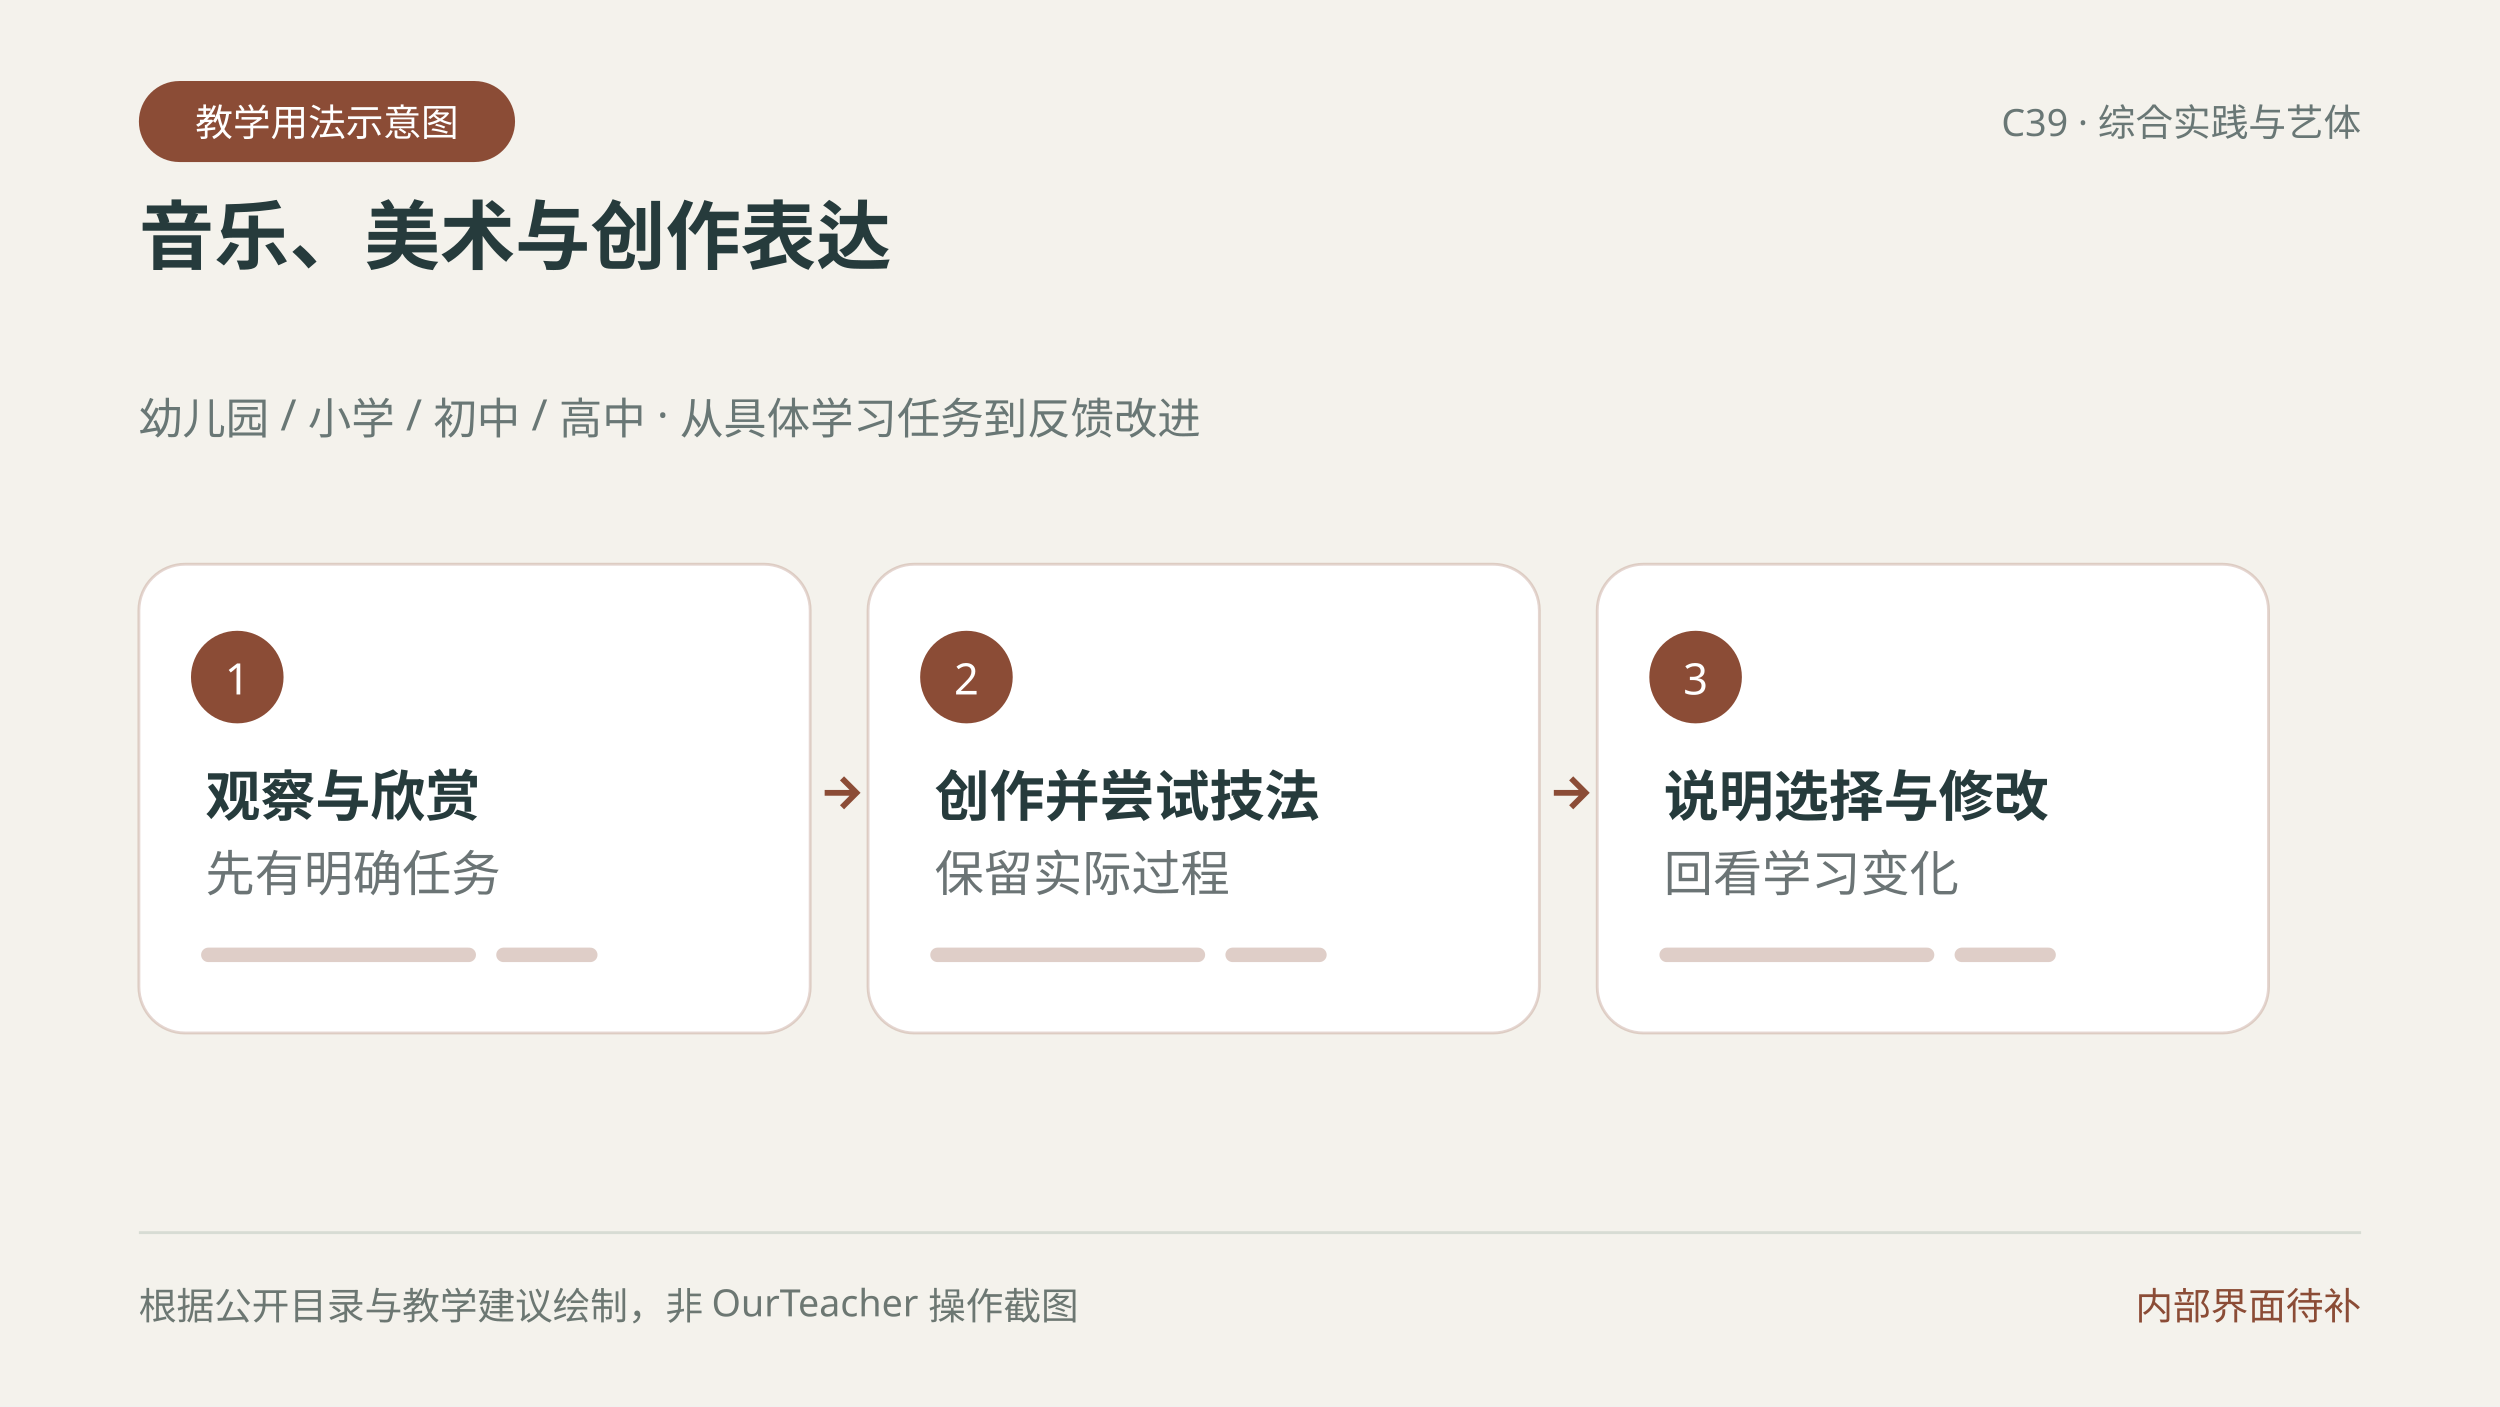
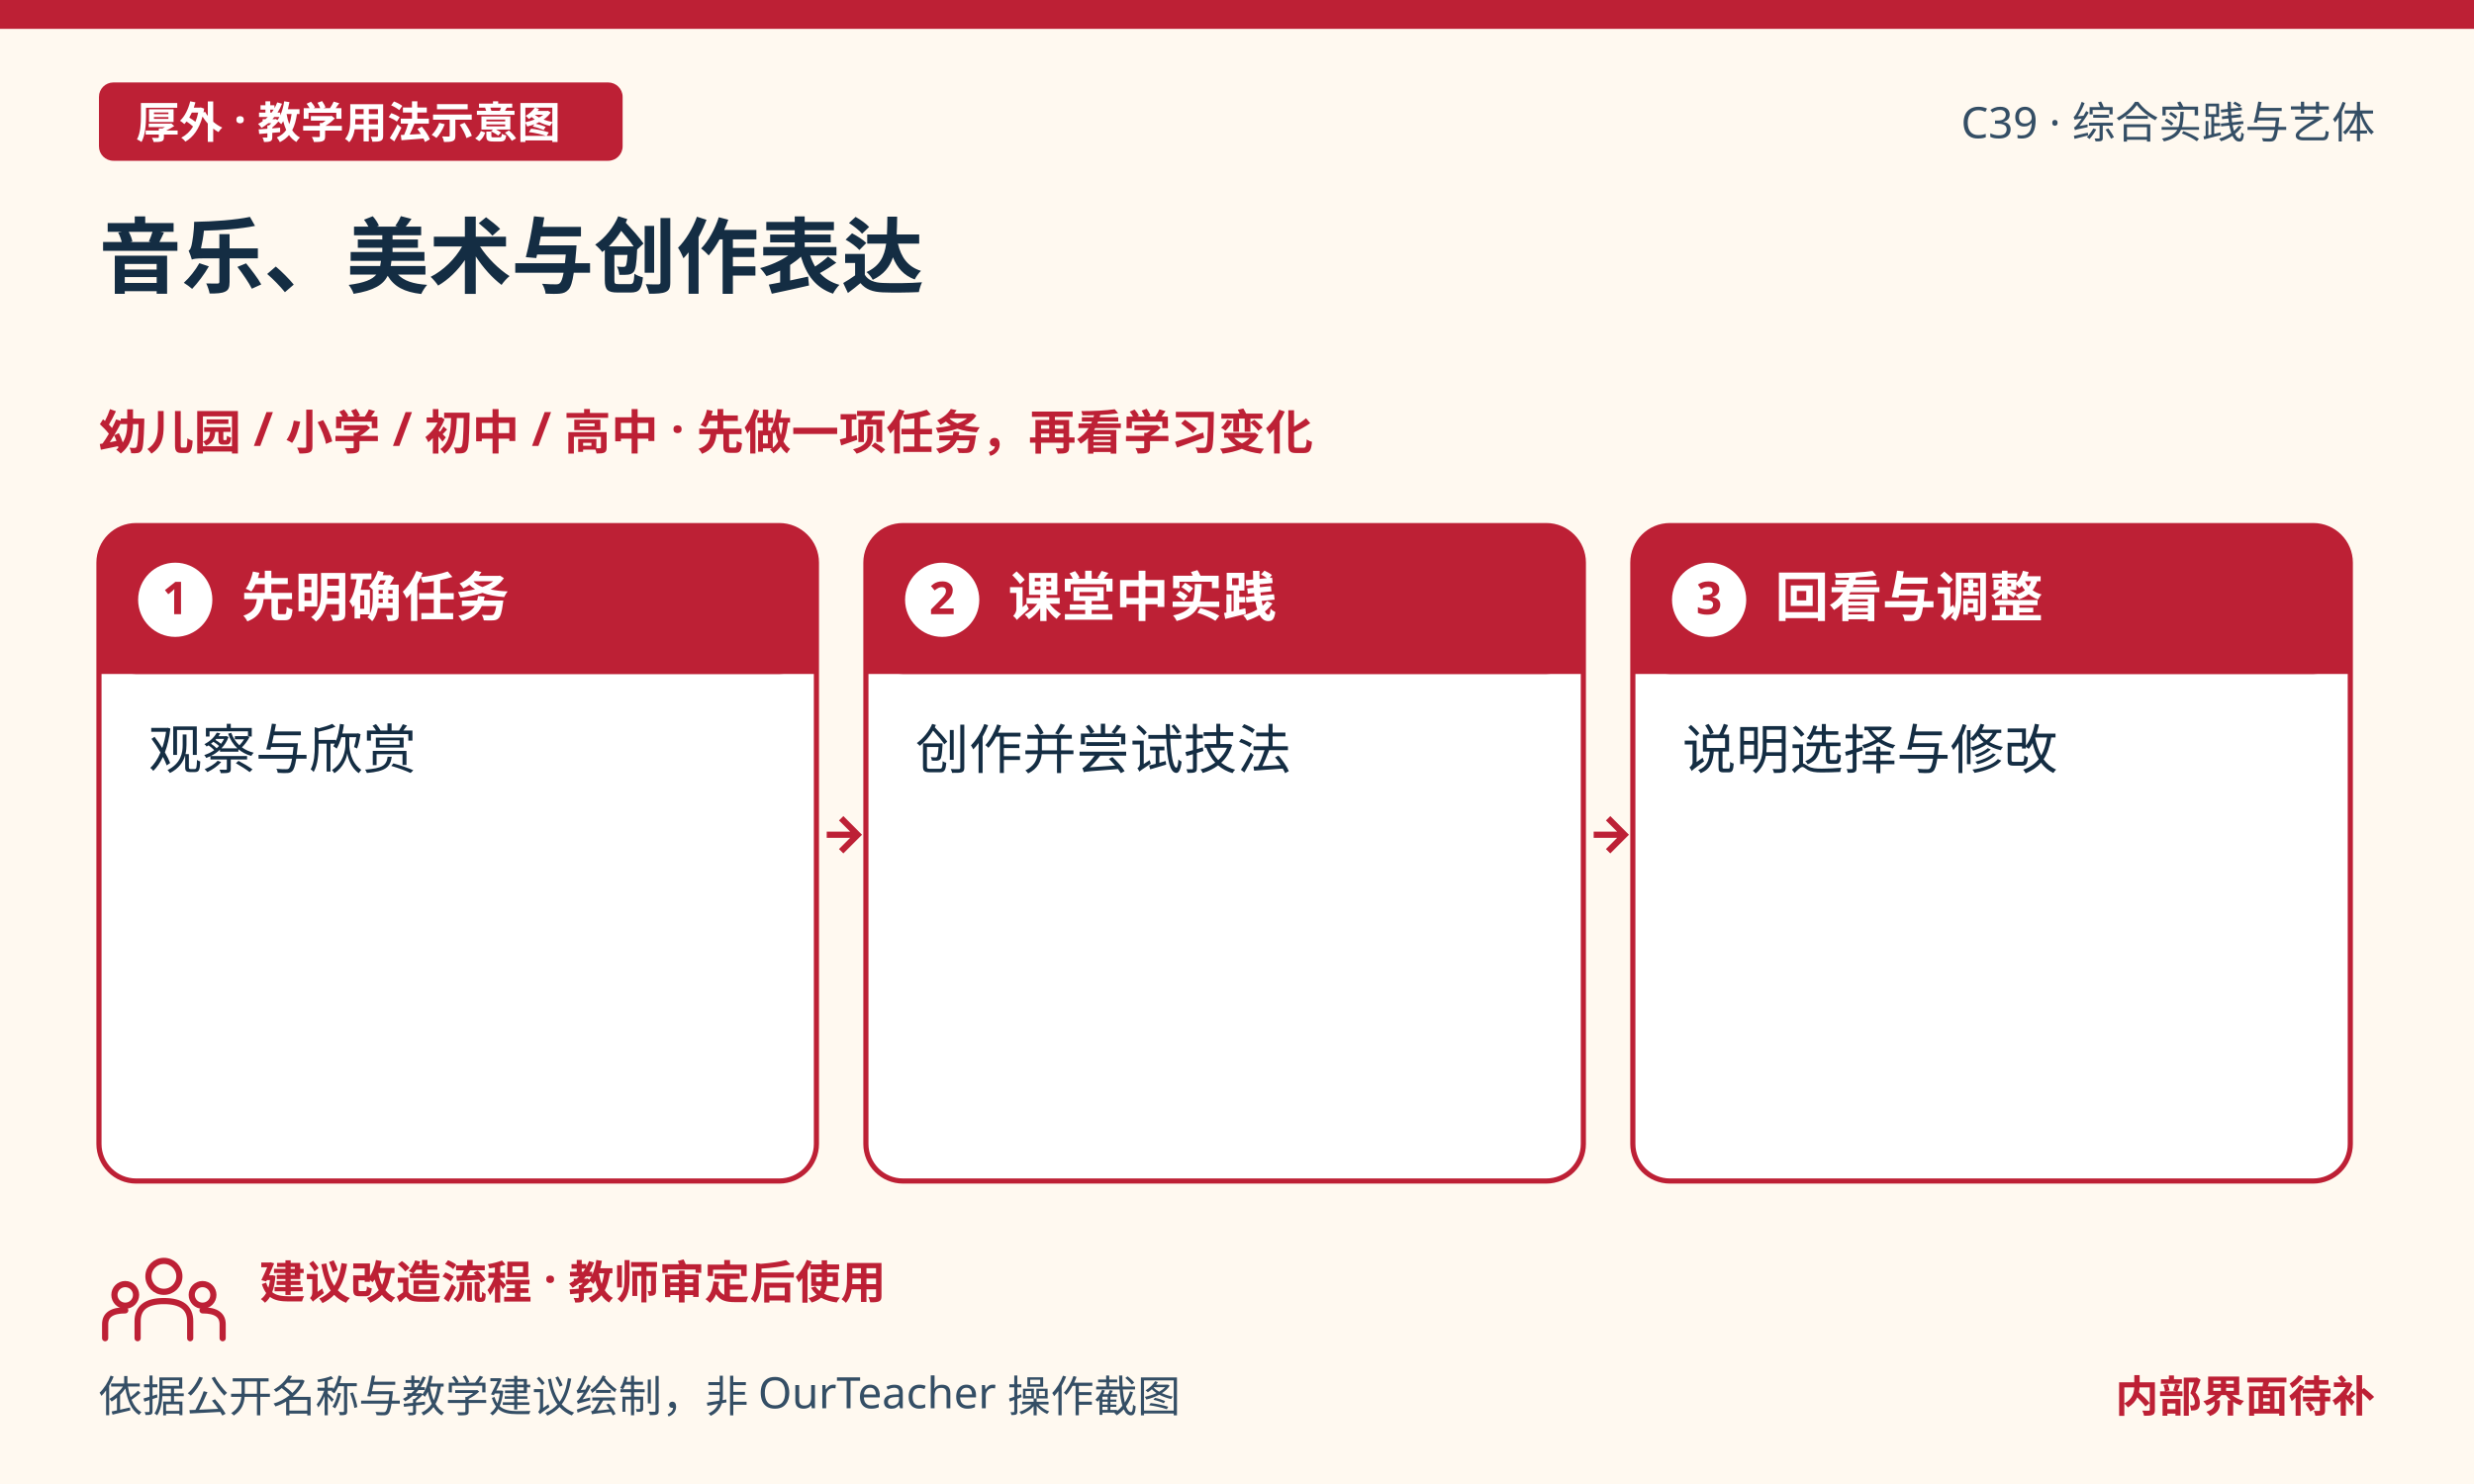
- <svg xmlns="http://www.w3.org/2000/svg" width="864" height="486" viewBox="0 0 864 486" role="img" aria-label="音乐、美术与创作表达教学用法示意图">
-   <rect width="864" height="486" fill="#f4f2ec" />
-   <g font-family="Microsoft YaHei" fill="#263b3c">
-     <rect x="48" y="28" width="130" height="28" rx="14" fill="#8b4c36" />
-     <text x="113" y="47" text-anchor="middle" fill="white" font-size="13">教学用法示意图</text>
-     <text x="816" y="47" text-anchor="end" font-size="13" fill="#697775">C39 · 综合实践与艺体</text>
-     <text x="48" y="91" font-size="26" font-weight="700">音乐、美术与创作表达</text>
-     <text x="48" y="150" font-size="15" fill="#697775">幼儿园 / 小学 / 初中 / 高中 · 从具体学习任务到反馈改进</text>
+ <svg xmlns="http://www.w3.org/2000/svg" width="1200" height="720" viewBox="0 0 1200 720" role="img" aria-label="音乐、美术与创作表达：厚外教学用法示意图，非产品截图">
+   <rect width="1200" height="720" fill="#fff9f0" />
+   <rect width="1200" height="14" fill="#bd2035" />
+   <g font-family="Microsoft YaHei" fill="#142d43">
+     <rect x="48" y="40" width="254" height="38" rx="7" fill="#bd2035" />
+     <text x="66" y="67" font-size="21" font-weight="700" fill="white">厚外 · 教学用法示意图</text>
+     <text x="1152" y="67" text-anchor="end" font-size="21" fill="#344e65">C39 · 综合实践与艺体</text>
+     <text x="48" y="139" font-size="40" font-weight="700" fill="#142d43">音乐、美术与创作表达</text>
+     <text x="48" y="218" font-size="23" font-weight="700" fill="#bd2035">幼儿园 / 小学 / 初中 / 高中 · 先做一项任务，再看学习变化</text>
    <g>
-       <rect x="48" y="195" width="232" height="162" rx="16" fill="white" stroke="#8b4c36" stroke-opacity=".23" />
-       <circle cx="82" cy="234" r="16" fill="#8b4c36" />
-       <text x="82" y="240" text-anchor="middle" fill="white" font-size="15">1</text>
-       <text x="71" y="282" font-size="19" font-weight="700">观察与欣赏</text>
-       <text x="71" y="308" font-size="17" fill="#6b7475">先有明确任务</text>
-       <path d="M 72 330 h 90 m 12 0 h 30" stroke="#8b4c36" stroke-opacity=".27" stroke-width="5" stroke-linecap="round" />
+       <rect x="48" y="255" width="348" height="318" rx="18" fill="#ffffff" stroke="#bd2035" stroke-width="2.5" />
+       <rect x="48" y="255" width="348" height="72" rx="18" fill="#bd2035" />
+       <rect x="48" y="291" width="348" height="36" fill="#bd2035" />
+       <circle cx="85" cy="291" r="18" fill="white" />
+       <text x="85" y="298" text-anchor="middle" font-size="22" font-weight="700" fill="#bd2035">1</text>
+       <text x="117" y="299" font-size="26" font-weight="700" fill="white">先明确任务</text>
+       <text x="72" y="373" font-size="26" font-weight="400" fill="#142d43">观察与欣赏</text>
    </g>
-     <path d="M 285 274 h 10 m -4 -5 l 5 5 -5 5" fill="none" stroke="#8b4c36" stroke-width="2" />
+     <path d="M401 405 H415 M408 397 L416 405 L408 413" fill="none" stroke="#bd2035" stroke-width="3" />
    <g>
-       <rect x="300" y="195" width="232" height="162" rx="16" fill="white" stroke="#8b4c36" stroke-opacity=".23" />
-       <circle cx="334" cy="234" r="16" fill="#8b4c36" />
-       <text x="334" y="240" text-anchor="middle" fill="white" font-size="15">2</text>
-       <text x="323" y="282" font-size="19" font-weight="700">创作并尝试技法</text>
-       <text x="323" y="308" font-size="17" fill="#6b7475">保留实际过程</text>
-       <path d="M 324 330 h 90 m 12 0 h 30" stroke="#8b4c36" stroke-opacity=".27" stroke-width="5" stroke-linecap="round" />
+       <rect x="420" y="255" width="348" height="318" rx="18" fill="#ffffff" stroke="#bd2035" stroke-width="2.5" />
+       <rect x="420" y="255" width="348" height="72" rx="18" fill="#bd2035" />
+       <rect x="420" y="291" width="348" height="36" fill="#bd2035" />
+       <circle cx="457" cy="291" r="18" fill="white" />
+       <text x="457" y="298" text-anchor="middle" font-size="22" font-weight="700" fill="#bd2035">2</text>
+       <text x="489" y="299" font-size="26" font-weight="700" fill="white">课堂中实践</text>
+       <text x="444" y="373" font-size="26" font-weight="400" fill="#142d43">创作并尝试技法</text>
    </g>
-     <path d="M 537 274 h 10 m -4 -5 l 5 5 -5 5" fill="none" stroke="#8b4c36" stroke-width="2" />
+     <path d="M773 405 H787 M780 397 L788 405 L780 413" fill="none" stroke="#bd2035" stroke-width="3" />
    <g>
-       <rect x="552" y="195" width="232" height="162" rx="16" fill="white" stroke="#8b4c36" stroke-opacity=".23" />
-       <circle cx="586" cy="234" r="16" fill="#8b4c36" />
-       <text x="586" y="240" text-anchor="middle" fill="white" font-size="15">3</text>
-       <text x="575" y="282" font-size="19" font-weight="700">说明选择与修改</text>
-       <text x="575" y="308" font-size="17" fill="#6b7475">回看学习变化</text>
-       <path d="M 576 330 h 90 m 12 0 h 30" stroke="#8b4c36" stroke-opacity=".27" stroke-width="5" stroke-linecap="round" />
+       <rect x="792" y="255" width="348" height="318" rx="18" fill="#ffffff" stroke="#bd2035" stroke-width="2.5" />
+       <rect x="792" y="255" width="348" height="72" rx="18" fill="#bd2035" />
+       <rect x="792" y="291" width="348" height="36" fill="#bd2035" />
+       <circle cx="829" cy="291" r="18" fill="white" />
+       <text x="829" y="298" text-anchor="middle" font-size="22" font-weight="700" fill="#bd2035">3</text>
+       <text x="861" y="299" font-size="26" font-weight="700" fill="white">回看与调整</text>
+       <text x="816" y="373" font-size="26" font-weight="400" fill="#142d43">说明选择与修改</text>
    </g>
-     <path d="M48 426 H816" stroke="#d7dcd4" />
-     <text x="48" y="456" font-size="13" fill="#6c7772">根据公开目录与教学建议绘制，非 OurTeacher 操作截图</text>
-     <text x="816" y="456" text-anchor="end" font-size="13" fill="#8b4c36">内部界面待补</text>
+     <g transform="translate(48,608) scale(.75)">
+       <g fill="none" stroke="#bd2035" stroke-width="4" stroke-linecap="round" stroke-linejoin="round">
+         <circle cx="42" cy="15" r="10" />
+         <circle cx="17" cy="27" r="7" />
+         <circle cx="67" cy="27" r="7" />
+         <path d="M25 55 V44 Q25 31 42 31 Q59 31 59 44 V55 M4 55 V46 Q4 37 17 37 M80 55 V46 Q80 37 67 37" />
+       </g>
+     </g>
+     <text x="126" y="630" font-size="22" font-weight="700" fill="#bd2035">建议改造流程 · 教师审定后使用</text>
+     <text x="48" y="685" font-size="21" fill="#344e65">依据公开名称与教学建议绘制，非 OurTeacher 操作截图</text>
+     <text x="1152" y="685" text-anchor="end" font-size="21" font-weight="700" fill="#bd2035">内部界面待补</text>
  </g>
</svg>
